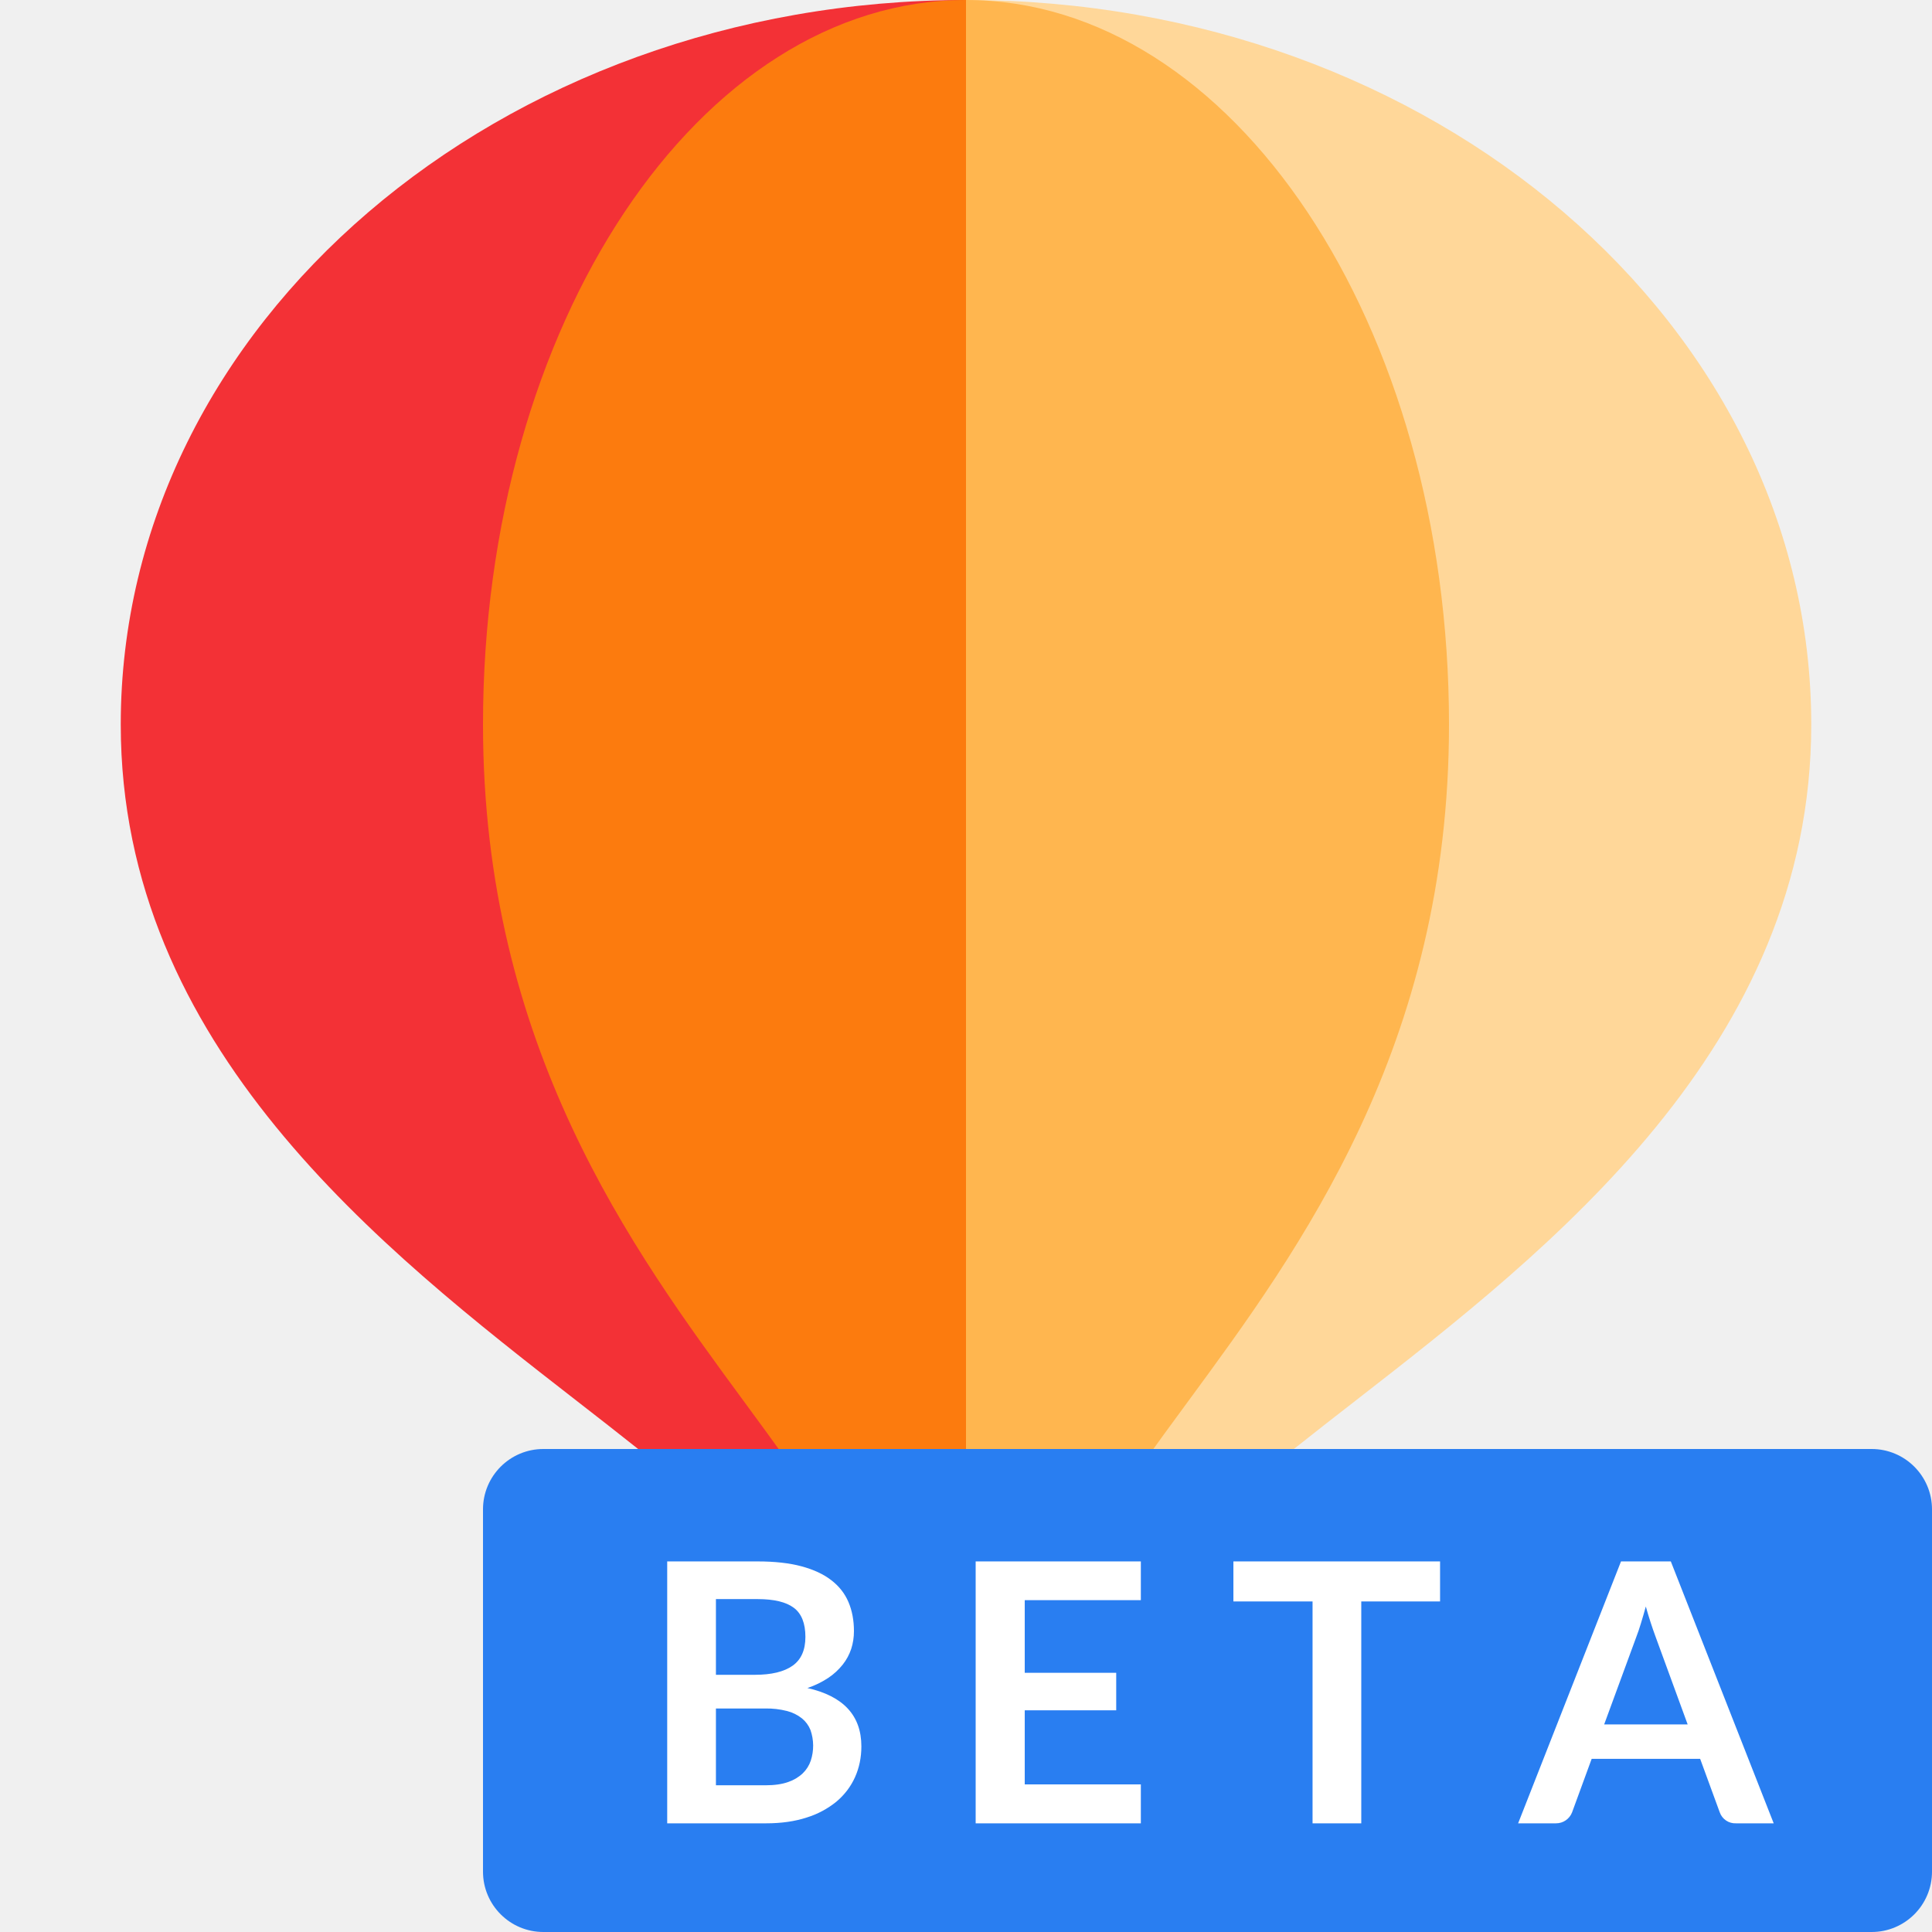
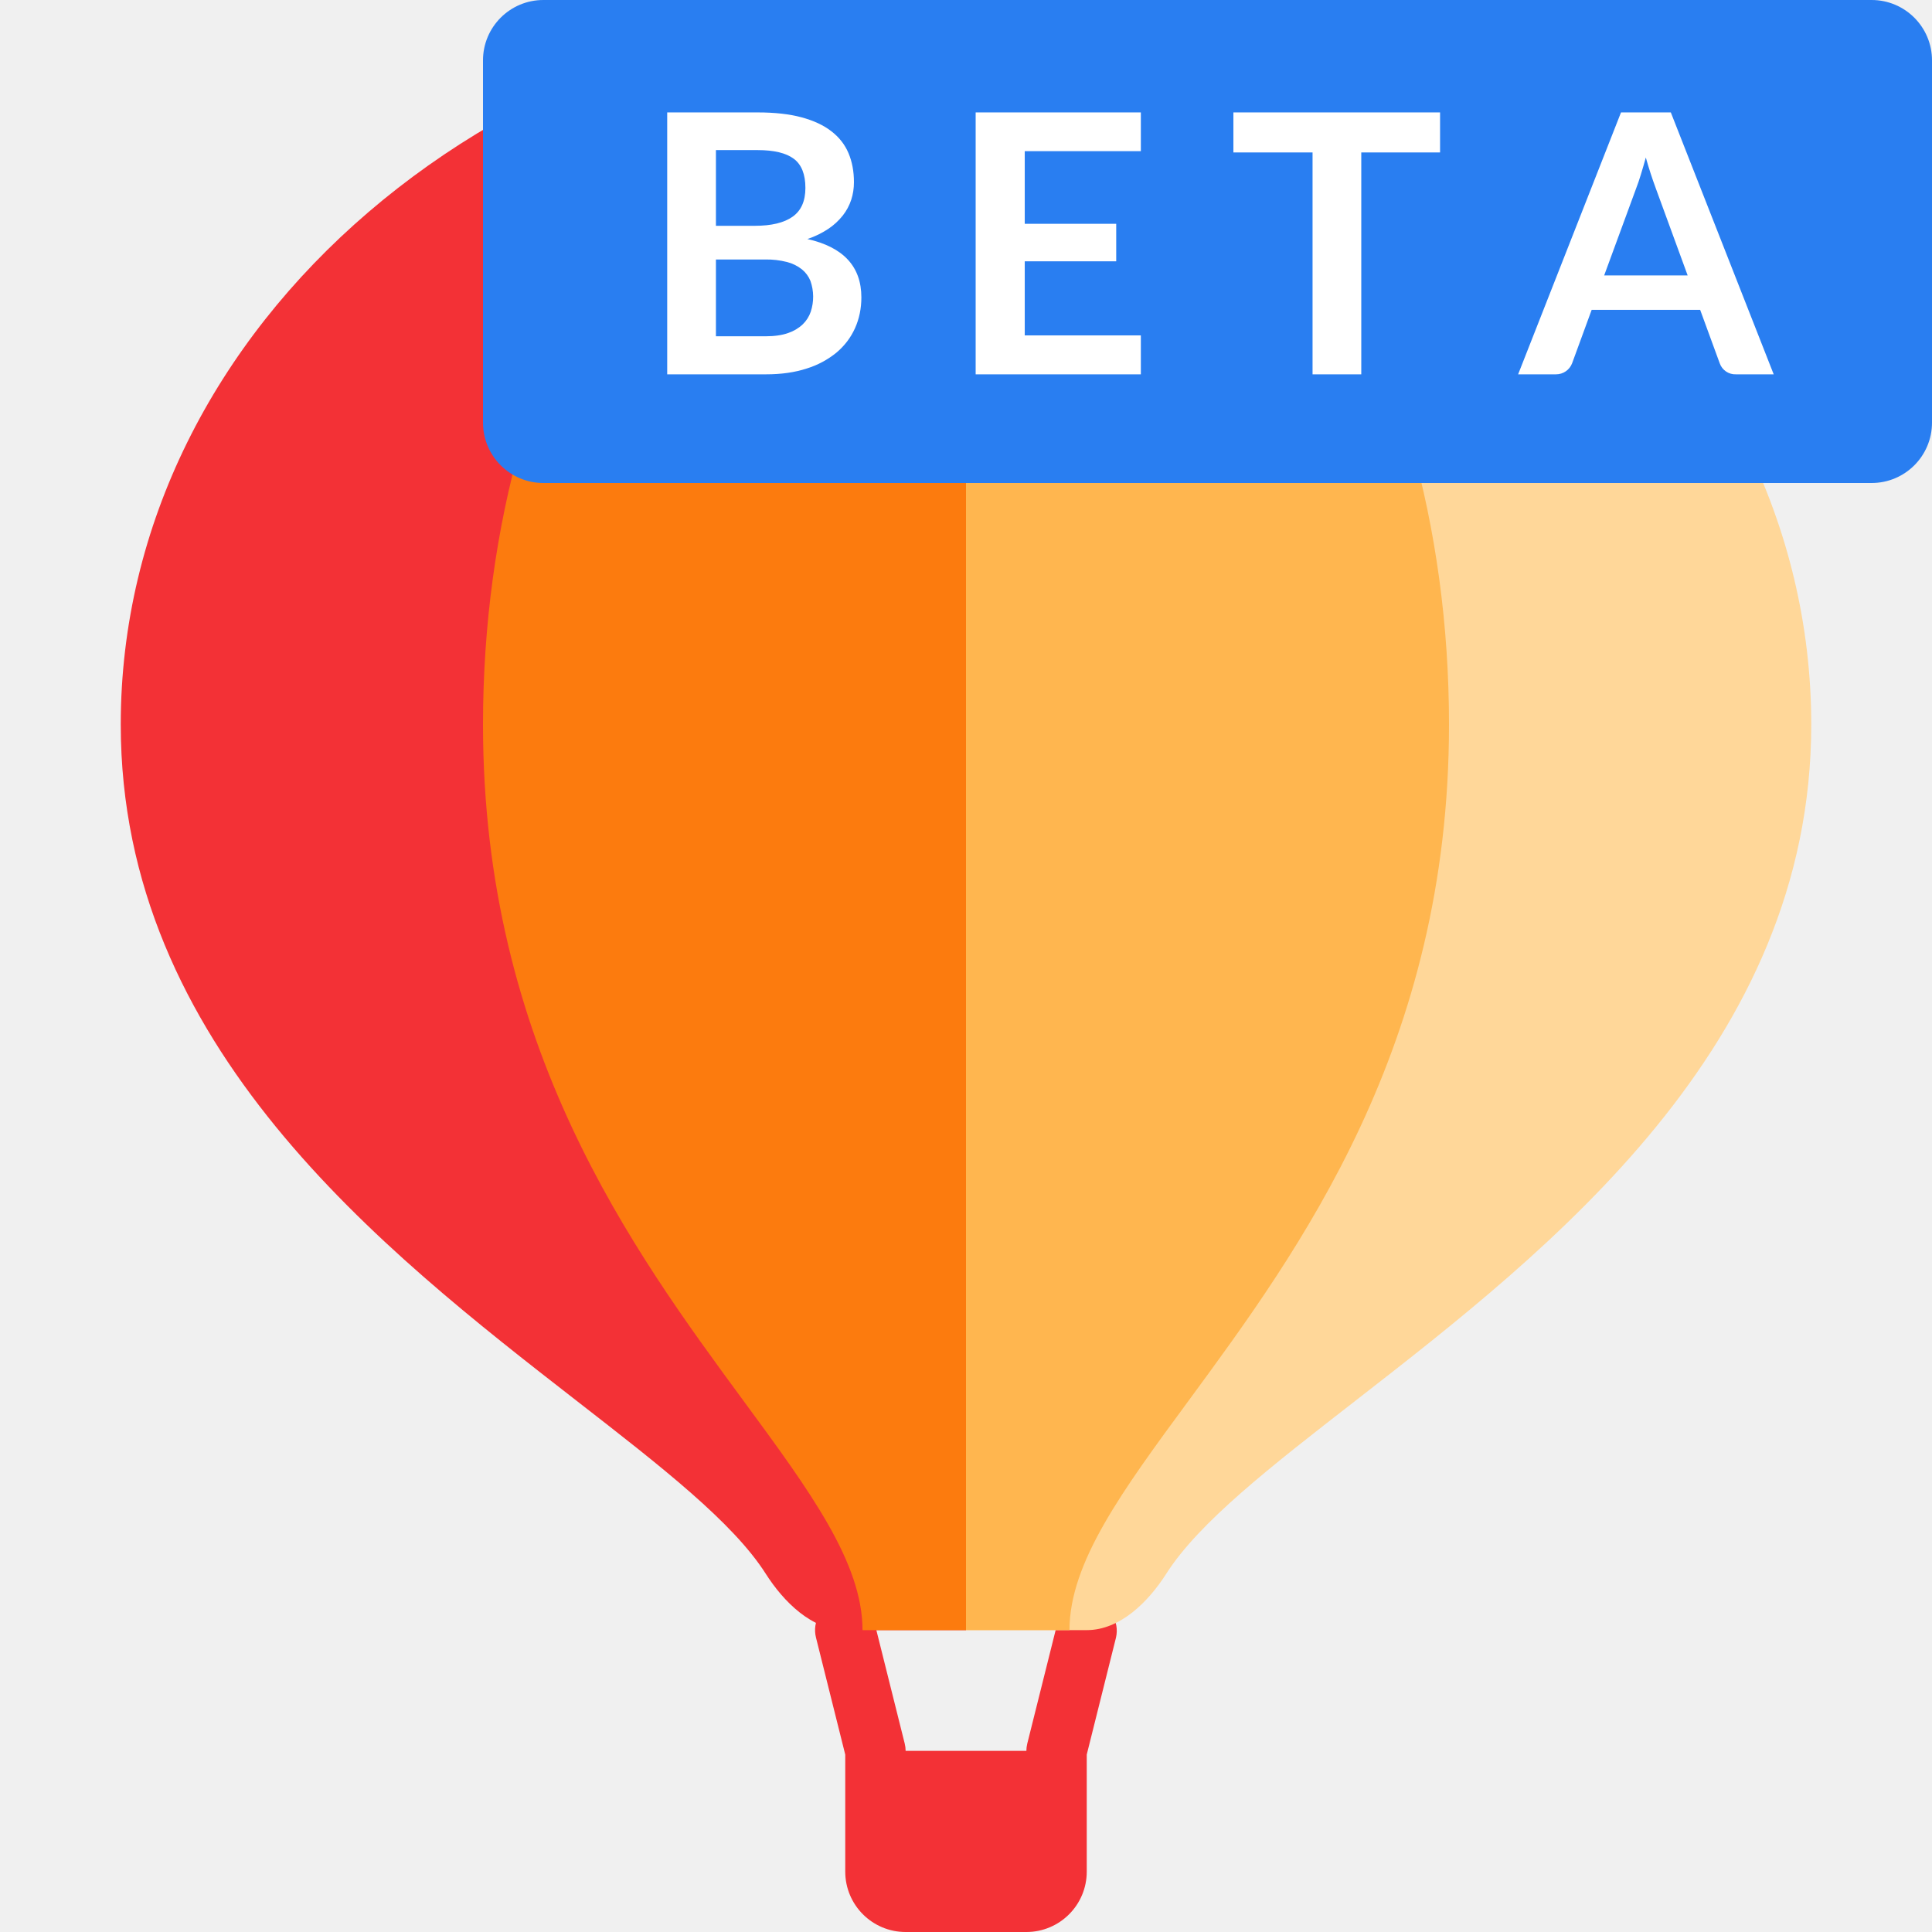
<svg xmlns="http://www.w3.org/2000/svg" fill="none" viewBox="0 0 32 32">
  <path d="M13.879 26.515a.5.5 0 01.606.364l.5 2c.01.04.015.081.015.121h2c0-.04.005-.08.015-.121l.5-2a.5.5 0 01.97.242L18 29.061V31a1 1 0 01-1 1h-2a1 1 0 01-1-1v-1.938l-.485-1.94a.5.5 0 01.364-.607z" fill="#F33136" />
  <path d="M14 27c-.552 0-1.02-.468-1.317-.934-.544-.854-1.733-1.777-3.128-2.861C6.33 20.697 2 17.332 2 12 2 5.373 8.268 0 16 0v27h-2z" fill="#F33136" />
  <path d="M16 27h-1.714c0-1.118-.873-2.305-1.969-3.795C10.474 20.697 8 17.332 8 12c0-6.627 3.582-12 8-12v27z" fill="#FC7B0E" />
  <path d="M18 27c.552 0 1.02-.468 1.317-.934.544-.854 1.733-1.777 3.128-2.861C25.67 20.697 30 17.332 30 12c0-6.627-6.268-12-14-12v27h2z" fill="#FFD799" />
  <path d="M16 27h1.714c0-1.118.873-2.305 1.969-3.795C21.526 20.697 24 17.332 24 12c0-6.627-3.582-12-8-12v27z" fill="#FFB64F" />
-   <rect x="8" y="24" width="24" height="8" rx="1" fill="#297EF1" />
-   <path fill-rule="evenodd" clip-rule="evenodd" d="M11.051 30.2v-4.338h1.497c.284 0 .527.027.727.081.201.054.367.131.495.231.13.1.224.221.284.363.06.142.09.302.09.48 0 .102-.015.2-.045.293a.846.846 0 01-.14.26 1.045 1.045 0 01-.24.221 1.451 1.451 0 01-.346.168c.596.134.894.456.894.966 0 .184-.035.354-.105.51-.07.156-.172.29-.306.404a1.462 1.462 0 01-.495.265c-.196.064-.42.096-.672.096h-1.638zm.807-1.902v1.272h.819c.15 0 .276-.018.377-.054a.654.654 0 00.242-.144.528.528 0 00.133-.21.792.792 0 00-.005-.508.475.475 0 00-.141-.192.66.66 0 00-.246-.122 1.361 1.361 0 00-.363-.042h-.816zm0-.558h.645c.274 0 .482-.05.624-.15.142-.1.213-.259.213-.477 0-.226-.064-.387-.192-.483-.128-.096-.328-.144-.6-.144h-.69v1.254zm7.038-1.878v.642h-1.923v1.203h1.515v.621h-1.515v1.227h1.923v.645H16.16v-4.338h2.736zm4.956 0v.663h-1.305V30.2h-.807v-3.675h-1.311v-.663h3.423zm5.526 4.338h-.624a.273.273 0 01-.27-.183l-.324-.885h-1.797l-.324.885a.284.284 0 01-.267.183h-.627l1.704-4.338h.825l1.704 4.338zm-2.808-1.638h1.383l-.528-1.443a6.59 6.59 0 01-.165-.51 9.996 9.996 0 01-.083.285 3.19 3.19 0 01-.079.231l-.528 1.437z" fill="#fff" />
+   <rect x="8" width="24" height="8" rx="1" fill="#297EF1" />
+   <path fill-rule="evenodd" clip-rule="evenodd" d="M11.051 6.2V1.862h1.497c.284 0 .527.027.727.081.201.054.367.131.495.231.13.1.224.221.284.363.06.142.09.302.09.48 0 .102-.015.2-.045.292a.846.846 0 01-.14.261 1.045 1.045 0 01-.24.221 1.451 1.451 0 01-.346.168c.596.134.894.456.894.966 0 .184-.035.354-.105.51-.07.156-.172.29-.306.404a1.462 1.462 0 01-.495.265c-.196.064-.42.096-.672.096h-1.638zm.807-1.902V5.57h.819c.15 0 .276-.018.377-.054a.654.654 0 00.242-.144.528.528 0 00.133-.21.792.792 0 00-.005-.508.475.475 0 00-.141-.192.66.66 0 00-.246-.122 1.361 1.361 0 00-.363-.042h-.816zm0-.558h.645c.274 0 .482-.05.624-.15.142-.1.213-.259.213-.477 0-.226-.064-.387-.192-.483-.128-.096-.328-.144-.6-.144h-.69V3.74zm7.038-1.878v.642h-1.923v1.203h1.515v.621h-1.515v1.227h1.923V6.2H16.16V1.862h2.736zm4.956 0v.663h-1.305V6.2h-.807V2.525h-1.311v-.663h3.423zM29.378 6.2h-.624a.273.273 0 01-.27-.183l-.324-.885h-1.797l-.324.885a.284.284 0 01-.267.183h-.627l1.704-4.338h.825L29.378 6.2zM26.57 4.562h1.383l-.528-1.443a6.59 6.59 0 01-.165-.51 9.996 9.996 0 01-.083.285 3.19 3.19 0 01-.079.231l-.528 1.437z" fill="#fff" />
</svg>
